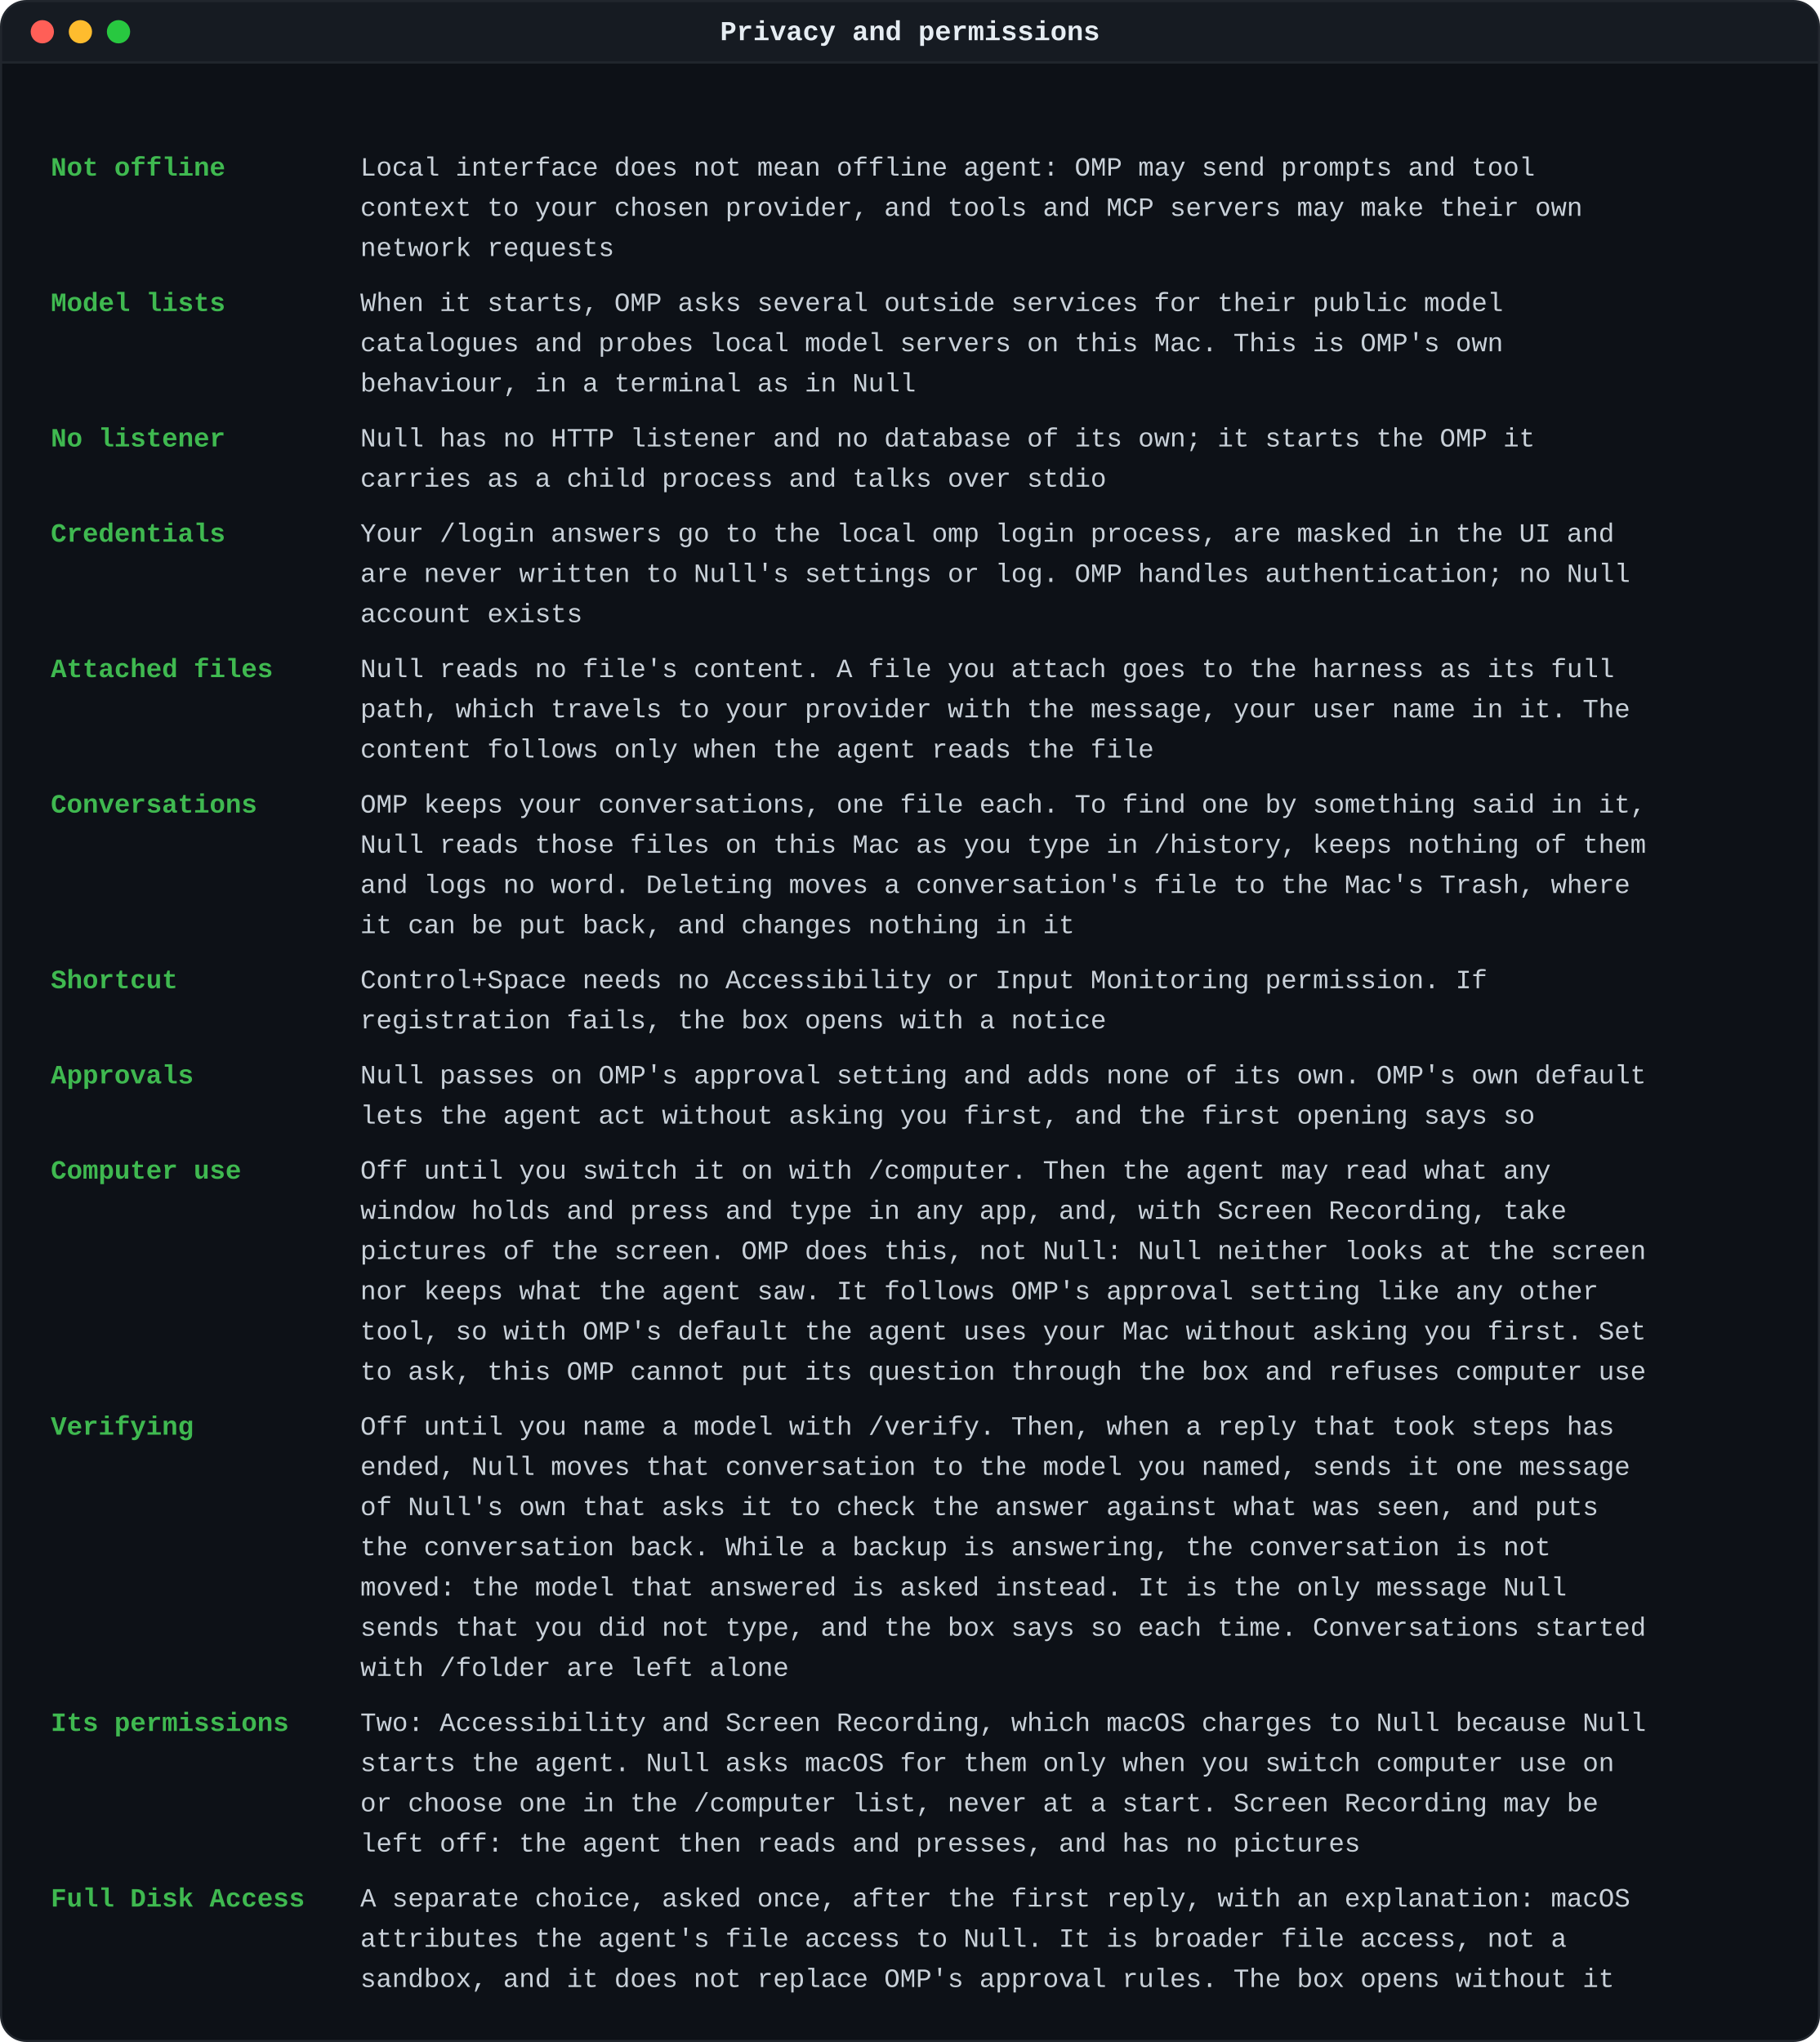
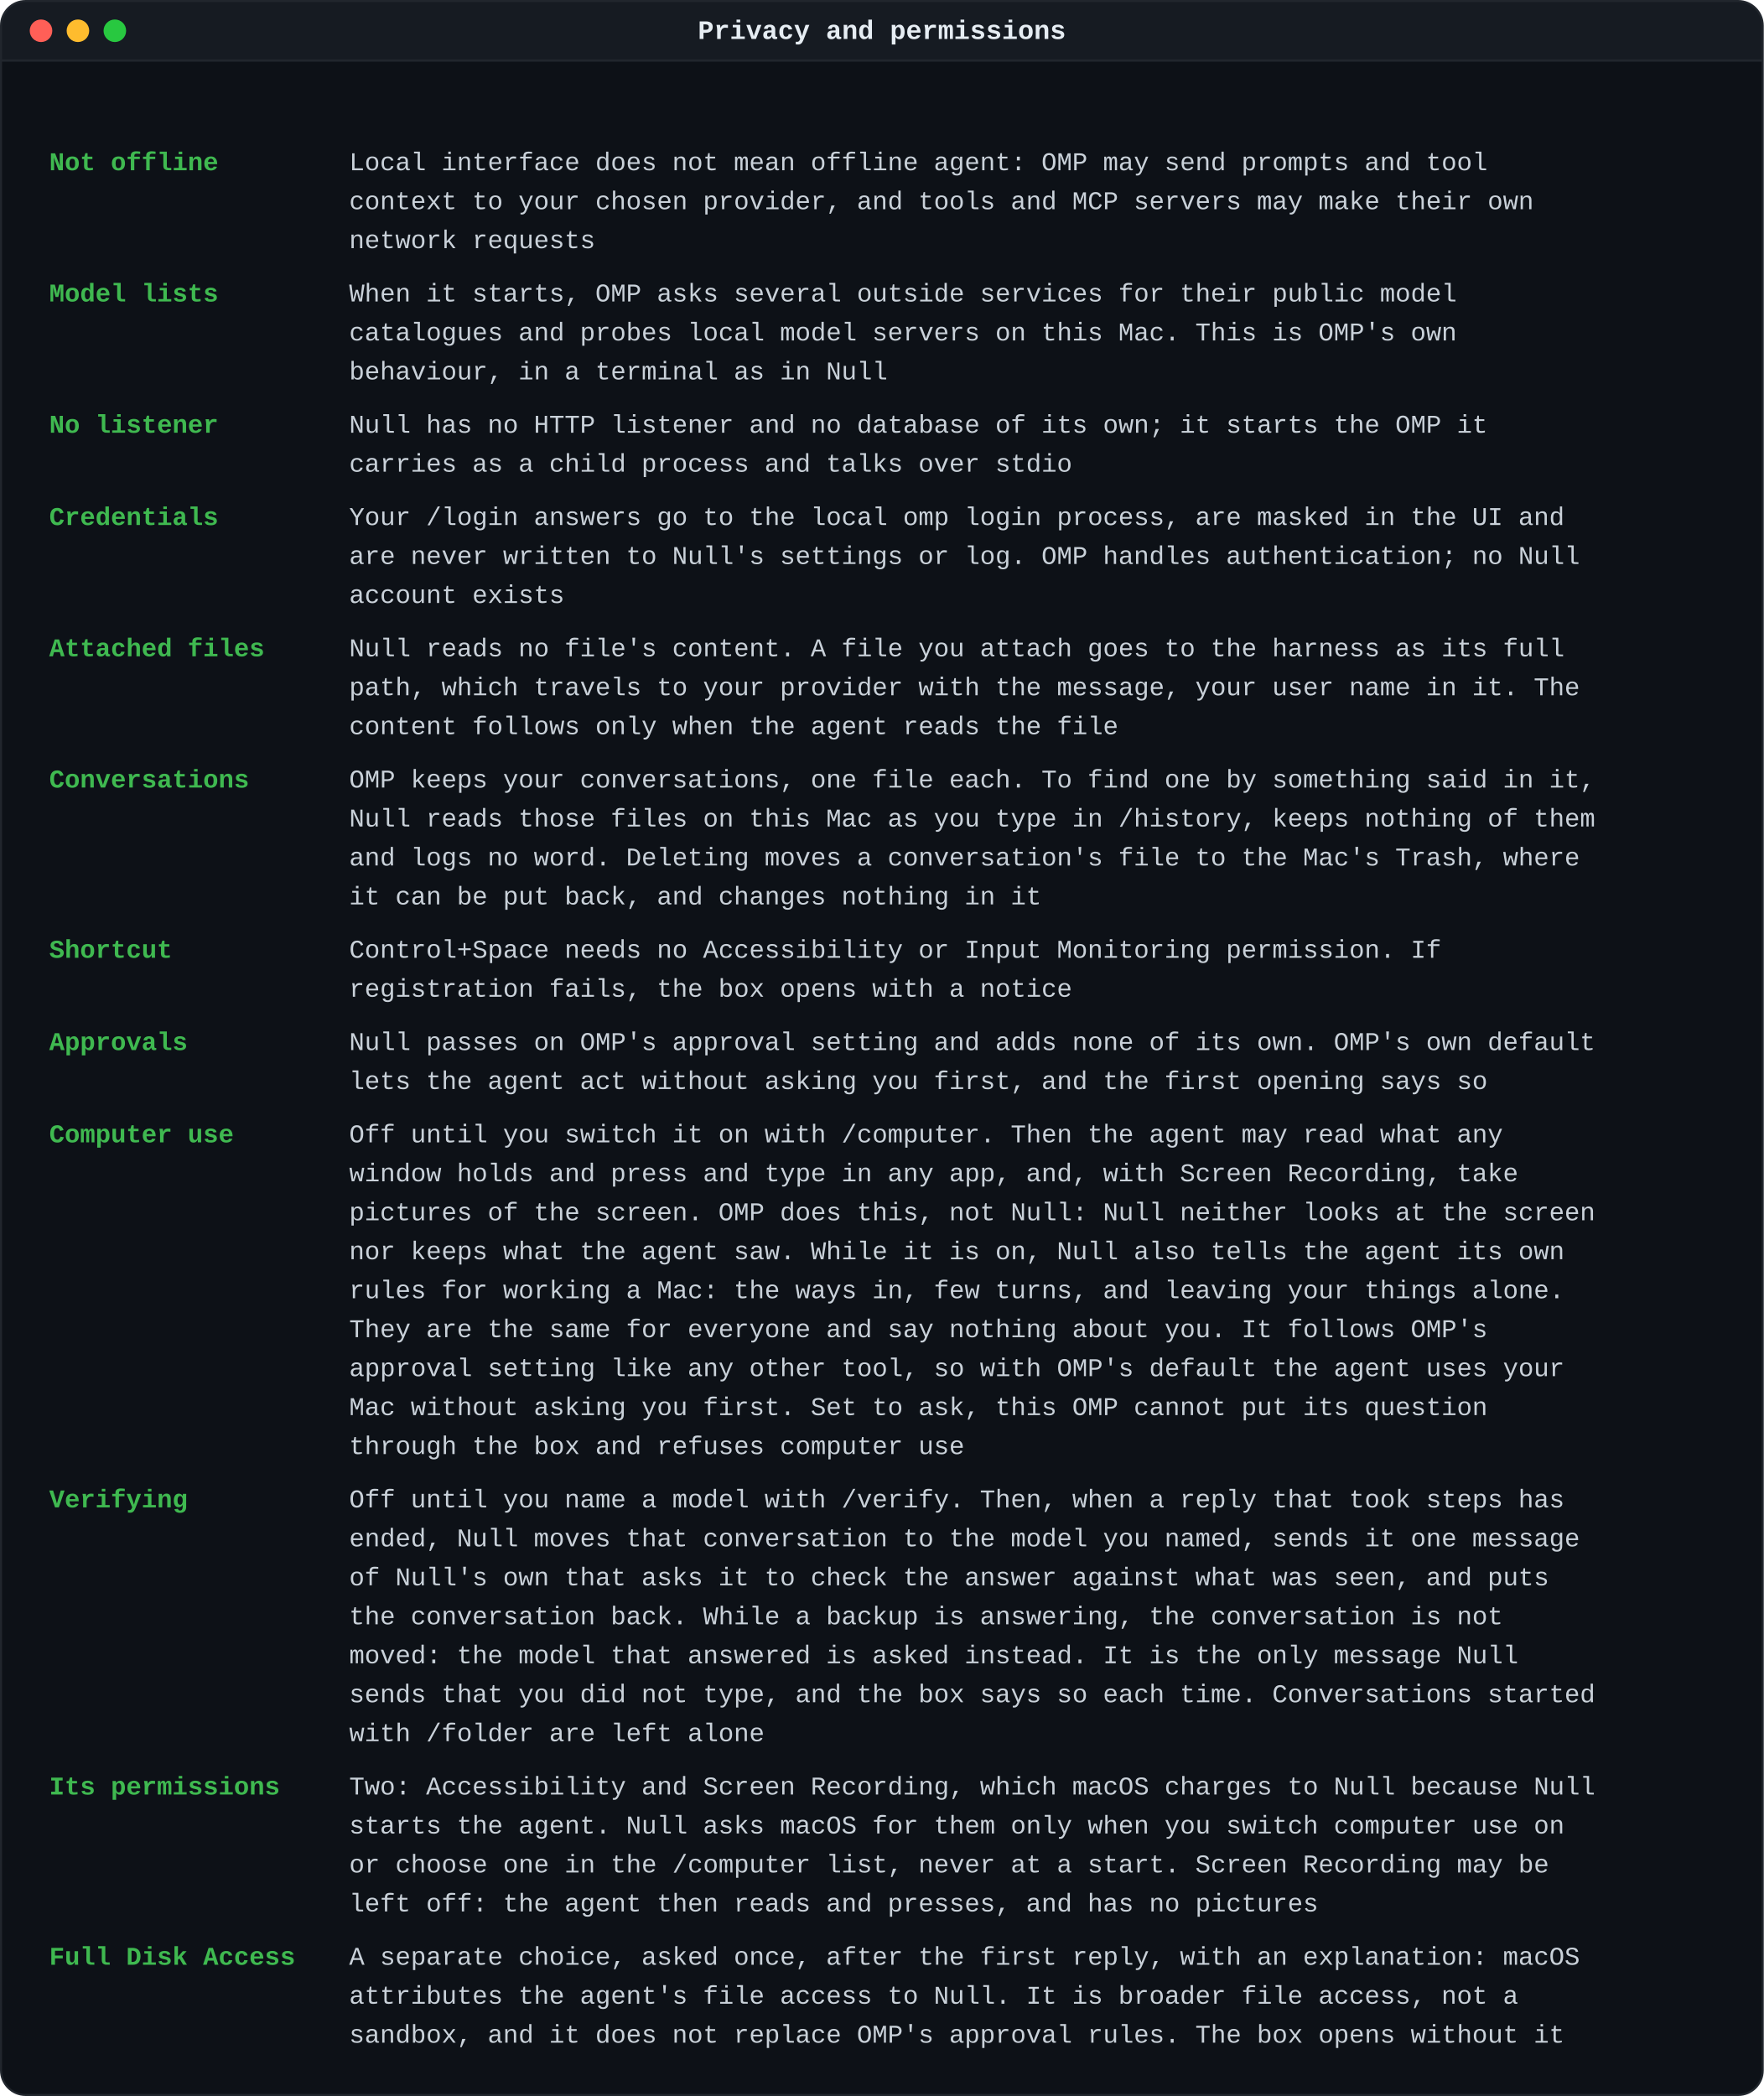
- <svg xmlns="http://www.w3.org/2000/svg" viewBox="0 0 860 965" width="860" height="965" fill="none" role="img" aria-label="Privacy and permissions. Not offline: Local interface does not mean offline agent: OMP may send prompts and tool context to your chosen provider, and tools and MCP servers may make their own network requests Model lists: When it starts, OMP asks several outside services for their public model catalogues and probes local model servers on this Mac. This is OMP's own behaviour, in a terminal as in Null No listener: Null has no HTTP listener and no database of its own; it starts the OMP it carries as a child process and talks over stdio Credentials: Your /login answers go to the local omp login process, are masked in the UI and are never written to Null's settings or log. OMP handles authentication; no Null account exists Attached files: Null reads no file's content. A file you attach goes to the harness as its full path, which travels to your provider with the message, your user name in it. The content follows only when the agent reads the file Conversations: OMP keeps your conversations, one file each. To find one by something said in it, Null reads those files on this Mac as you type in /history, keeps nothing of them and logs no word. Deleting moves a conversation's file to the Mac's Trash, where it can be put back, and changes nothing in it Shortcut: Control+Space needs no Accessibility or Input Monitoring permission. If registration fails, the box opens with a notice Approvals: Null passes on OMP's approval setting and adds none of its own. OMP's own default lets the agent act without asking you first, and the first opening says so Computer use: Off until you switch it on with /computer. Then the agent may read what any window holds and press and type in any app, and, with Screen Recording, take pictures of the screen. OMP does this, not Null: Null neither looks at the screen nor keeps what the agent saw. It follows OMP's approval setting like any other tool, so with OMP's default the agent uses your Mac without asking you first. Set to ask, this OMP cannot put its question through the box and refuses computer use Verifying: Off until you name a model with /verify. Then, when a reply that took steps has ended, Null moves that conversation to the model you named, sends it one message of Null's own that asks it to check the answer against what was seen, and puts the conversation back. While a backup is answering, the conversation is not moved: the model that answered is asked instead. It is the only message Null sends that you did not type, and the box says so each time. Conversations started with /folder are left alone Its permissions: Two: Accessibility and Screen Recording, which macOS charges to Null because Null starts the agent. Null asks macOS for them only when you switch computer use on or choose one in the /computer list, never at a start. Screen Recording may be left off: the agent then reads and presses, and has no pictures Full Disk Access: A separate choice, asked once, after the first reply, with an explanation: macOS attributes the agent's file access to Null. It is broader file access, not a sandbox, and it does not replace OMP's approval rules. The box opens without it">
+ <svg xmlns="http://www.w3.org/2000/svg" viewBox="0 0 860 1022" width="860" height="1022" fill="none" role="img" aria-label="Privacy and permissions. Not offline: Local interface does not mean offline agent: OMP may send prompts and tool context to your chosen provider, and tools and MCP servers may make their own network requests Model lists: When it starts, OMP asks several outside services for their public model catalogues and probes local model servers on this Mac. This is OMP's own behaviour, in a terminal as in Null No listener: Null has no HTTP listener and no database of its own; it starts the OMP it carries as a child process and talks over stdio Credentials: Your /login answers go to the local omp login process, are masked in the UI and are never written to Null's settings or log. OMP handles authentication; no Null account exists Attached files: Null reads no file's content. A file you attach goes to the harness as its full path, which travels to your provider with the message, your user name in it. The content follows only when the agent reads the file Conversations: OMP keeps your conversations, one file each. To find one by something said in it, Null reads those files on this Mac as you type in /history, keeps nothing of them and logs no word. Deleting moves a conversation's file to the Mac's Trash, where it can be put back, and changes nothing in it Shortcut: Control+Space needs no Accessibility or Input Monitoring permission. If registration fails, the box opens with a notice Approvals: Null passes on OMP's approval setting and adds none of its own. OMP's own default lets the agent act without asking you first, and the first opening says so Computer use: Off until you switch it on with /computer. Then the agent may read what any window holds and press and type in any app, and, with Screen Recording, take pictures of the screen. OMP does this, not Null: Null neither looks at the screen nor keeps what the agent saw. While it is on, Null also tells the agent its own rules for working a Mac: the ways in, few turns, and leaving your things alone. They are the same for everyone and say nothing about you. It follows OMP's approval setting like any other tool, so with OMP's default the agent uses your Mac without asking you first. Set to ask, this OMP cannot put its question through the box and refuses computer use Verifying: Off until you name a model with /verify. Then, when a reply that took steps has ended, Null moves that conversation to the model you named, sends it one message of Null's own that asks it to check the answer against what was seen, and puts the conversation back. While a backup is answering, the conversation is not moved: the model that answered is asked instead. It is the only message Null sends that you did not type, and the box says so each time. Conversations started with /folder are left alone Its permissions: Two: Accessibility and Screen Recording, which macOS charges to Null because Null starts the agent. Null asks macOS for them only when you switch computer use on or choose one in the /computer list, never at a start. Screen Recording may be left off: the agent then reads and presses, and has no pictures Full Disk Access: A separate choice, asked once, after the first reply, with an explanation: macOS attributes the agent's file access to Null. It is broader file access, not a sandbox, and it does not replace OMP's approval rules. The box opens without it">
  <style>
    text { font-family: ui-monospace,SFMono-Regular,'SF Mono',Menlo,Consolas,'Liberation Mono',monospace; }
    .rise { animation: rise .35s ease-out both; }
    .fade { animation: fade .4s ease-out both; }
    .blink { animation: blink 1.1s steps(1) infinite; }
    @keyframes rise { from { opacity: 0; transform: translateY(4px); } }
    @keyframes fade { from { opacity: 0; } }
    @keyframes blink { 50% { opacity: 0; } }
    @keyframes hold { 0%, 99.9% { opacity: 1; } 100% { opacity: 0; } }
    @media (prefers-reduced-motion: reduce) { * { animation: none !important; } }
  </style>
  <clipPath id="win">
-     <rect x="0.5" y="0.5" width="859" height="964" rx="12" />
+     <rect x="0.5" y="0.5" width="859" height="1021" rx="12" />
  </clipPath>
  <g clip-path="url(#win)">
-     <rect width="860" height="965" fill="#0D1117" />
+     <rect width="860" height="1022" fill="#0D1117" />
    <rect width="860" height="30" fill="#161B22" />
    <path d="M0 29.5H860" stroke="#21262D" />
    <circle cx="20" cy="15.0" r="5.5" fill="#FF5F57" />
    <circle cx="38" cy="15.0" r="5.5" fill="#FEBC2E" />
    <circle cx="56" cy="15.0" r="5.5" fill="#28C840" />
    <text x="430.0" y="19.0" font-size="13" font-weight="600" fill="#E6EDF3" text-anchor="middle">Privacy and permissions</text>
    <text x="24" y="83.0" font-size="12.5" font-weight="700" fill="#3FB950">Not offline</text>
    <text x="170.25" y="83.0" font-size="12.5" fill="#C9D1D9">Local interface does not mean offline agent: OMP may send prompts and tool</text>
    <text x="170.25" y="102.0" font-size="12.5" fill="#C9D1D9">context to your chosen provider, and tools and MCP servers may make their own</text>
    <text x="170.25" y="121.0" font-size="12.5" fill="#C9D1D9">network requests</text>
    <text x="24" y="147.0" font-size="12.5" font-weight="700" fill="#3FB950">Model lists</text>
    <text x="170.25" y="147.0" font-size="12.5" fill="#C9D1D9">When it starts, OMP asks several outside services for their public model</text>
    <text x="170.25" y="166.0" font-size="12.5" fill="#C9D1D9">catalogues and probes local model servers on this Mac. This is OMP's own</text>
    <text x="170.25" y="185.0" font-size="12.5" fill="#C9D1D9">behaviour, in a terminal as in Null</text>
    <text x="24" y="211.0" font-size="12.5" font-weight="700" fill="#3FB950">No listener</text>
    <text x="170.25" y="211.0" font-size="12.5" fill="#C9D1D9">Null has no HTTP listener and no database of its own; it starts the OMP it</text>
    <text x="170.25" y="230.0" font-size="12.5" fill="#C9D1D9">carries as a child process and talks over stdio</text>
    <text x="24" y="256.0" font-size="12.5" font-weight="700" fill="#3FB950">Credentials</text>
    <text x="170.25" y="256.0" font-size="12.5" fill="#C9D1D9">Your /login answers go to the local omp login process, are masked in the UI and</text>
    <text x="170.25" y="275.0" font-size="12.5" fill="#C9D1D9">are never written to Null's settings or log. OMP handles authentication; no Null</text>
    <text x="170.25" y="294.0" font-size="12.5" fill="#C9D1D9">account exists</text>
    <text x="24" y="320.0" font-size="12.5" font-weight="700" fill="#3FB950">Attached files</text>
    <text x="170.25" y="320.0" font-size="12.5" fill="#C9D1D9">Null reads no file's content. A file you attach goes to the harness as its full</text>
    <text x="170.25" y="339.0" font-size="12.5" fill="#C9D1D9">path, which travels to your provider with the message, your user name in it. The</text>
    <text x="170.25" y="358.0" font-size="12.5" fill="#C9D1D9">content follows only when the agent reads the file</text>
    <text x="24" y="384.0" font-size="12.5" font-weight="700" fill="#3FB950">Conversations</text>
    <text x="170.25" y="384.0" font-size="12.5" fill="#C9D1D9">OMP keeps your conversations, one file each. To find one by something said in it,</text>
    <text x="170.25" y="403.0" font-size="12.5" fill="#C9D1D9">Null reads those files on this Mac as you type in /history, keeps nothing of them</text>
    <text x="170.25" y="422.0" font-size="12.5" fill="#C9D1D9">and logs no word. Deleting moves a conversation's file to the Mac's Trash, where</text>
    <text x="170.25" y="441.0" font-size="12.5" fill="#C9D1D9">it can be put back, and changes nothing in it</text>
    <text x="24" y="467.0" font-size="12.5" font-weight="700" fill="#3FB950">Shortcut</text>
    <text x="170.25" y="467.0" font-size="12.5" fill="#C9D1D9">Control+Space needs no Accessibility or Input Monitoring permission. If</text>
    <text x="170.25" y="486.0" font-size="12.5" fill="#C9D1D9">registration fails, the box opens with a notice</text>
    <text x="24" y="512.0" font-size="12.5" font-weight="700" fill="#3FB950">Approvals</text>
    <text x="170.25" y="512.0" font-size="12.5" fill="#C9D1D9">Null passes on OMP's approval setting and adds none of its own. OMP's own default</text>
    <text x="170.25" y="531.0" font-size="12.5" fill="#C9D1D9">lets the agent act without asking you first, and the first opening says so</text>
    <text x="24" y="557.0" font-size="12.5" font-weight="700" fill="#3FB950">Computer use</text>
    <text x="170.25" y="557.0" font-size="12.5" fill="#C9D1D9">Off until you switch it on with /computer. Then the agent may read what any</text>
    <text x="170.25" y="576.0" font-size="12.5" fill="#C9D1D9">window holds and press and type in any app, and, with Screen Recording, take</text>
    <text x="170.25" y="595.0" font-size="12.5" fill="#C9D1D9">pictures of the screen. OMP does this, not Null: Null neither looks at the screen</text>
-     <text x="170.25" y="614.0" font-size="12.5" fill="#C9D1D9">nor keeps what the agent saw. It follows OMP's approval setting like any other</text>
-     <text x="170.25" y="633.0" font-size="12.5" fill="#C9D1D9">tool, so with OMP's default the agent uses your Mac without asking you first. Set</text>
-     <text x="170.25" y="652.0" font-size="12.5" fill="#C9D1D9">to ask, this OMP cannot put its question through the box and refuses computer use</text>
-     <text x="24" y="678.0" font-size="12.5" font-weight="700" fill="#3FB950">Verifying</text>
-     <text x="170.25" y="678.0" font-size="12.5" fill="#C9D1D9">Off until you name a model with /verify. Then, when a reply that took steps has</text>
-     <text x="170.25" y="697.0" font-size="12.5" fill="#C9D1D9">ended, Null moves that conversation to the model you named, sends it one message</text>
-     <text x="170.25" y="716.0" font-size="12.5" fill="#C9D1D9">of Null's own that asks it to check the answer against what was seen, and puts</text>
-     <text x="170.25" y="735.0" font-size="12.5" fill="#C9D1D9">the conversation back. While a backup is answering, the conversation is not</text>
-     <text x="170.25" y="754.0" font-size="12.5" fill="#C9D1D9">moved: the model that answered is asked instead. It is the only message Null</text>
-     <text x="170.25" y="773.0" font-size="12.5" fill="#C9D1D9">sends that you did not type, and the box says so each time. Conversations started</text>
-     <text x="170.25" y="792.0" font-size="12.5" fill="#C9D1D9">with /folder are left alone</text>
-     <text x="24" y="818.0" font-size="12.5" font-weight="700" fill="#3FB950">Its permissions</text>
-     <text x="170.25" y="818.0" font-size="12.5" fill="#C9D1D9">Two: Accessibility and Screen Recording, which macOS charges to Null because Null</text>
-     <text x="170.25" y="837.0" font-size="12.5" fill="#C9D1D9">starts the agent. Null asks macOS for them only when you switch computer use on</text>
-     <text x="170.25" y="856.0" font-size="12.5" fill="#C9D1D9">or choose one in the /computer list, never at a start. Screen Recording may be</text>
-     <text x="170.25" y="875.0" font-size="12.5" fill="#C9D1D9">left off: the agent then reads and presses, and has no pictures</text>
-     <text x="24" y="901.0" font-size="12.5" font-weight="700" fill="#3FB950">Full Disk Access</text>
-     <text x="170.25" y="901.0" font-size="12.5" fill="#C9D1D9">A separate choice, asked once, after the first reply, with an explanation: macOS</text>
-     <text x="170.25" y="920.0" font-size="12.5" fill="#C9D1D9">attributes the agent's file access to Null. It is broader file access, not a</text>
-     <text x="170.25" y="939.0" font-size="12.5" fill="#C9D1D9">sandbox, and it does not replace OMP's approval rules. The box opens without it</text>
+     <text x="170.25" y="614.0" font-size="12.5" fill="#C9D1D9">nor keeps what the agent saw. While it is on, Null also tells the agent its own</text>
+     <text x="170.25" y="633.0" font-size="12.5" fill="#C9D1D9">rules for working a Mac: the ways in, few turns, and leaving your things alone.</text>
+     <text x="170.25" y="652.0" font-size="12.5" fill="#C9D1D9">They are the same for everyone and say nothing about you. It follows OMP's</text>
+     <text x="170.25" y="671.0" font-size="12.5" fill="#C9D1D9">approval setting like any other tool, so with OMP's default the agent uses your</text>
+     <text x="170.25" y="690.0" font-size="12.5" fill="#C9D1D9">Mac without asking you first. Set to ask, this OMP cannot put its question</text>
+     <text x="170.25" y="709.0" font-size="12.5" fill="#C9D1D9">through the box and refuses computer use</text>
+     <text x="24" y="735.0" font-size="12.5" font-weight="700" fill="#3FB950">Verifying</text>
+     <text x="170.25" y="735.0" font-size="12.5" fill="#C9D1D9">Off until you name a model with /verify. Then, when a reply that took steps has</text>
+     <text x="170.25" y="754.0" font-size="12.5" fill="#C9D1D9">ended, Null moves that conversation to the model you named, sends it one message</text>
+     <text x="170.25" y="773.0" font-size="12.5" fill="#C9D1D9">of Null's own that asks it to check the answer against what was seen, and puts</text>
+     <text x="170.25" y="792.0" font-size="12.5" fill="#C9D1D9">the conversation back. While a backup is answering, the conversation is not</text>
+     <text x="170.25" y="811.0" font-size="12.5" fill="#C9D1D9">moved: the model that answered is asked instead. It is the only message Null</text>
+     <text x="170.25" y="830.0" font-size="12.5" fill="#C9D1D9">sends that you did not type, and the box says so each time. Conversations started</text>
+     <text x="170.25" y="849.0" font-size="12.5" fill="#C9D1D9">with /folder are left alone</text>
+     <text x="24" y="875.0" font-size="12.5" font-weight="700" fill="#3FB950">Its permissions</text>
+     <text x="170.25" y="875.0" font-size="12.5" fill="#C9D1D9">Two: Accessibility and Screen Recording, which macOS charges to Null because Null</text>
+     <text x="170.25" y="894.0" font-size="12.5" fill="#C9D1D9">starts the agent. Null asks macOS for them only when you switch computer use on</text>
+     <text x="170.25" y="913.0" font-size="12.5" fill="#C9D1D9">or choose one in the /computer list, never at a start. Screen Recording may be</text>
+     <text x="170.25" y="932.0" font-size="12.5" fill="#C9D1D9">left off: the agent then reads and presses, and has no pictures</text>
+     <text x="24" y="958.0" font-size="12.5" font-weight="700" fill="#3FB950">Full Disk Access</text>
+     <text x="170.25" y="958.0" font-size="12.5" fill="#C9D1D9">A separate choice, asked once, after the first reply, with an explanation: macOS</text>
+     <text x="170.25" y="977.0" font-size="12.5" fill="#C9D1D9">attributes the agent's file access to Null. It is broader file access, not a</text>
+     <text x="170.25" y="996.0" font-size="12.5" fill="#C9D1D9">sandbox, and it does not replace OMP's approval rules. The box opens without it</text>
  </g>
-   <rect x="0.5" y="0.5" width="859" height="964" rx="12" stroke="#21262D" />
+   <rect x="0.5" y="0.5" width="859" height="1021" rx="12" stroke="#21262D" />
</svg>
